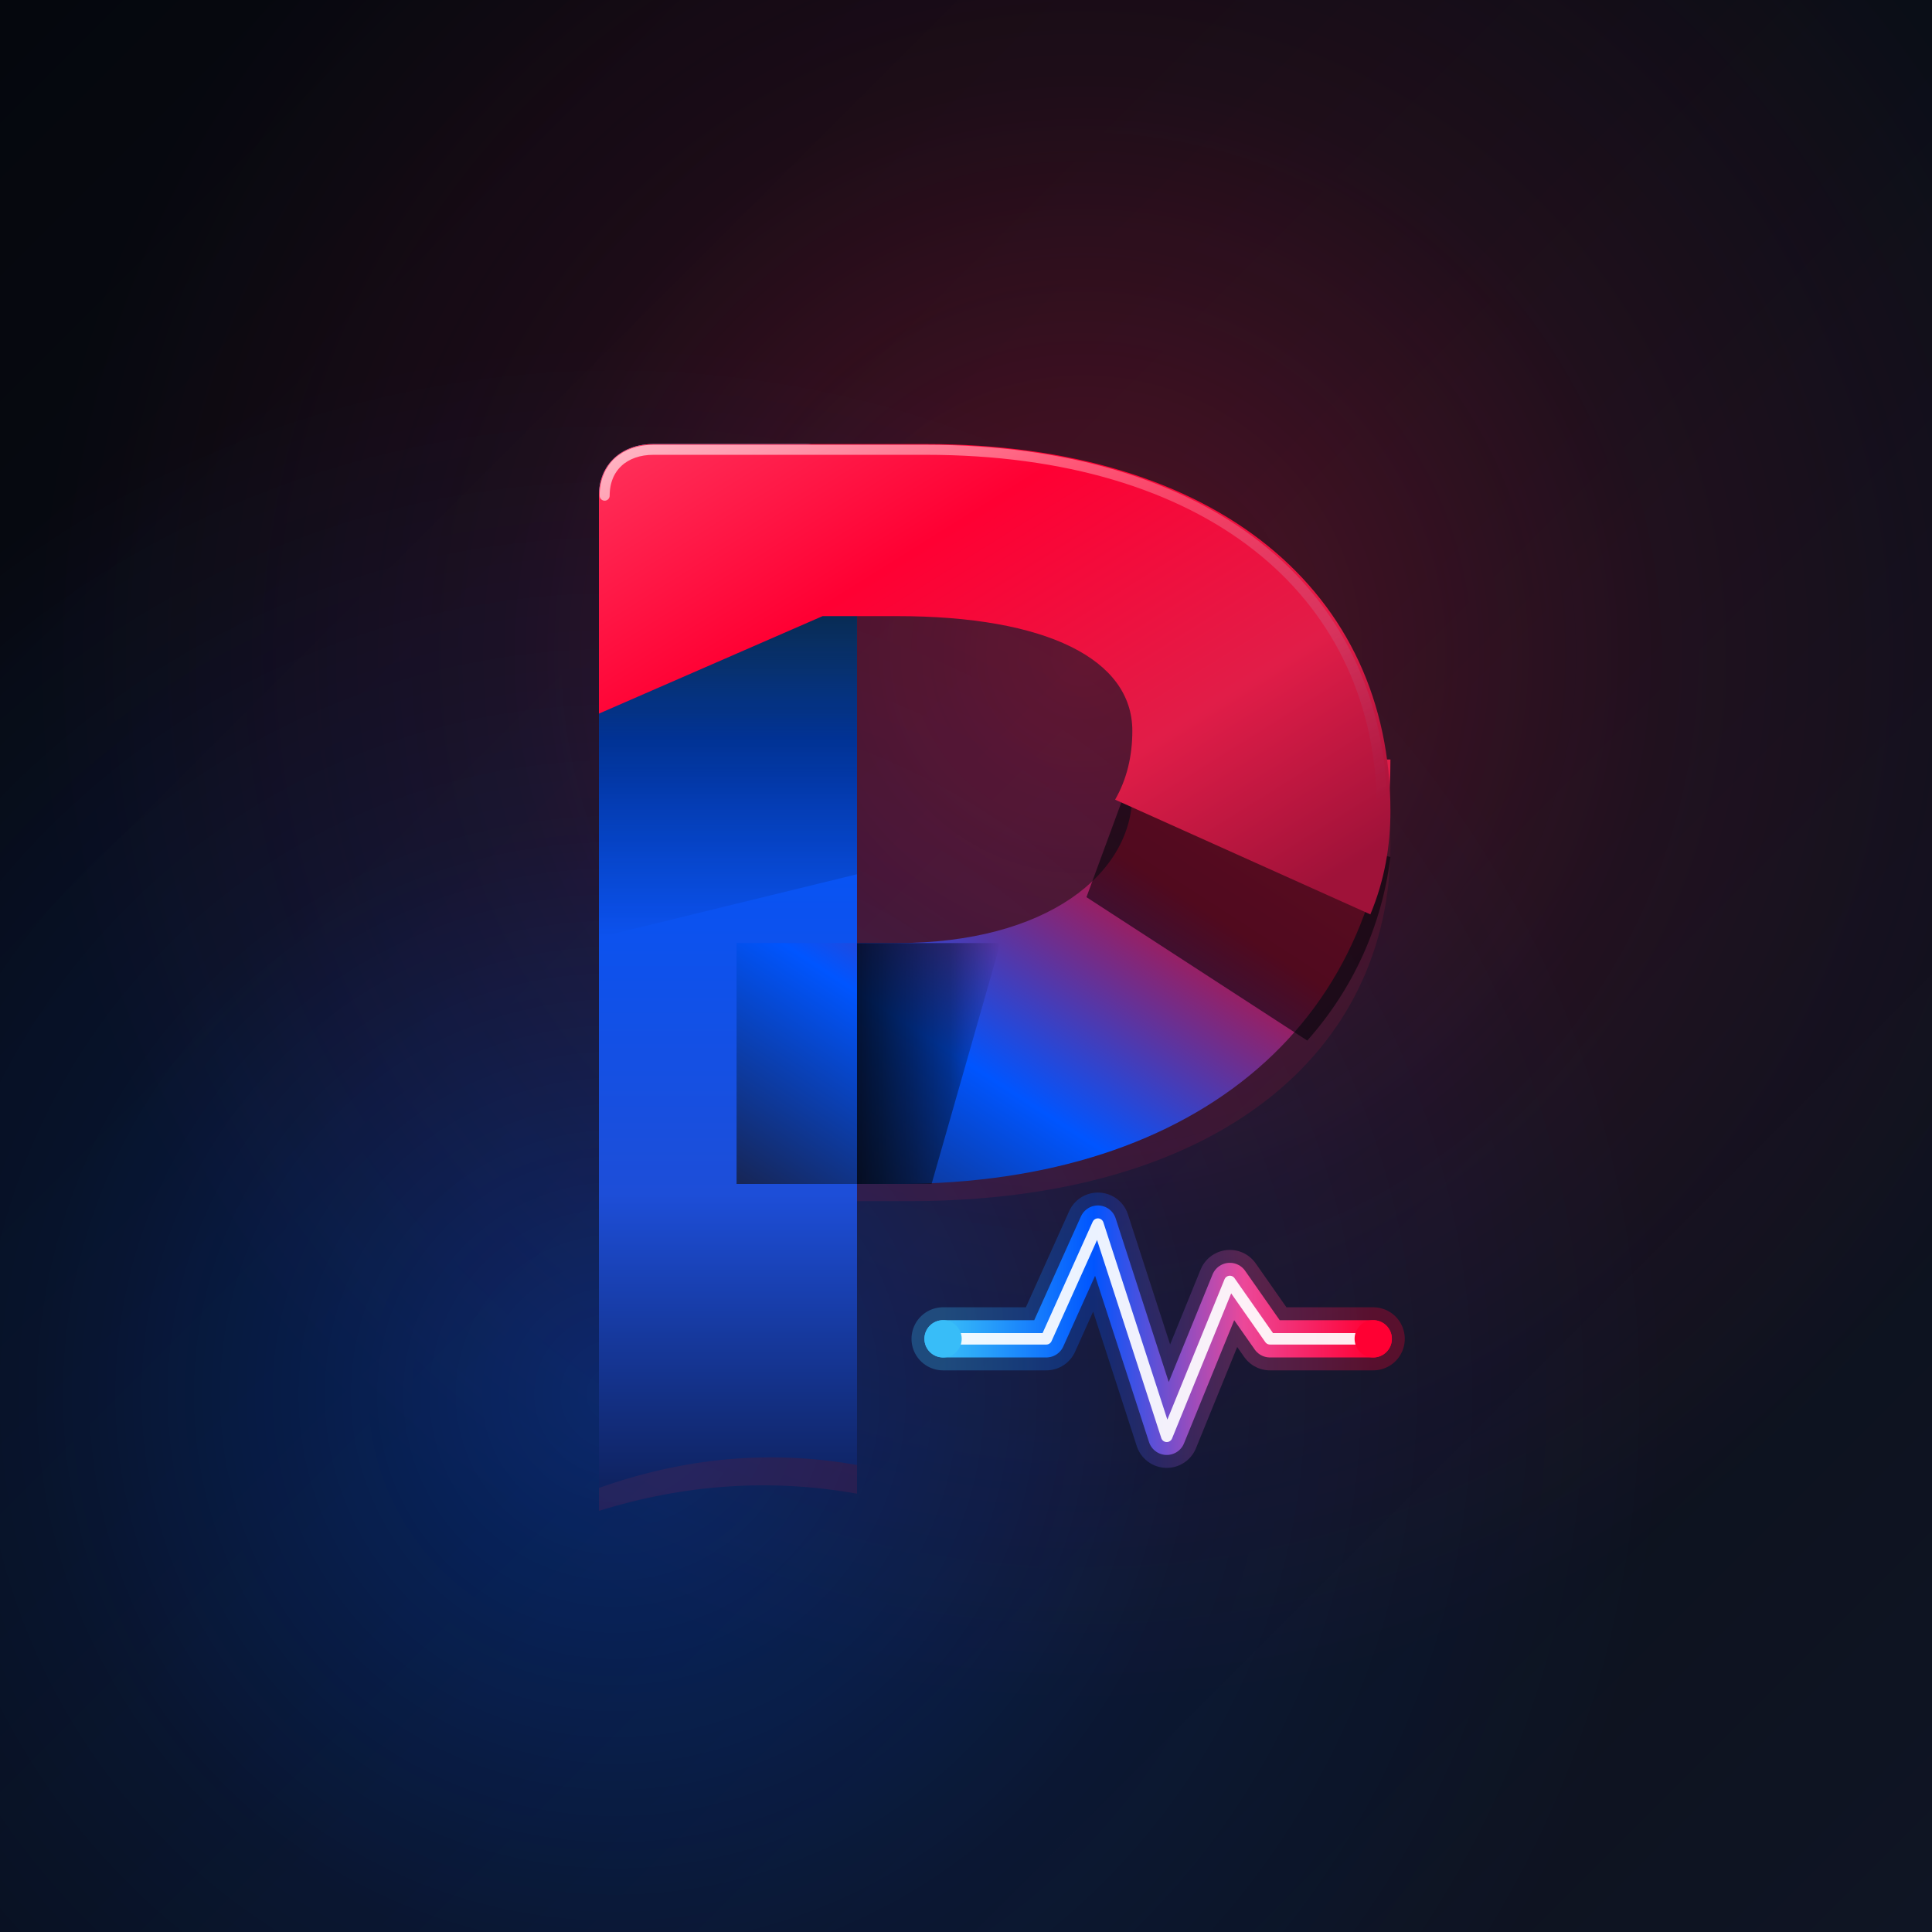
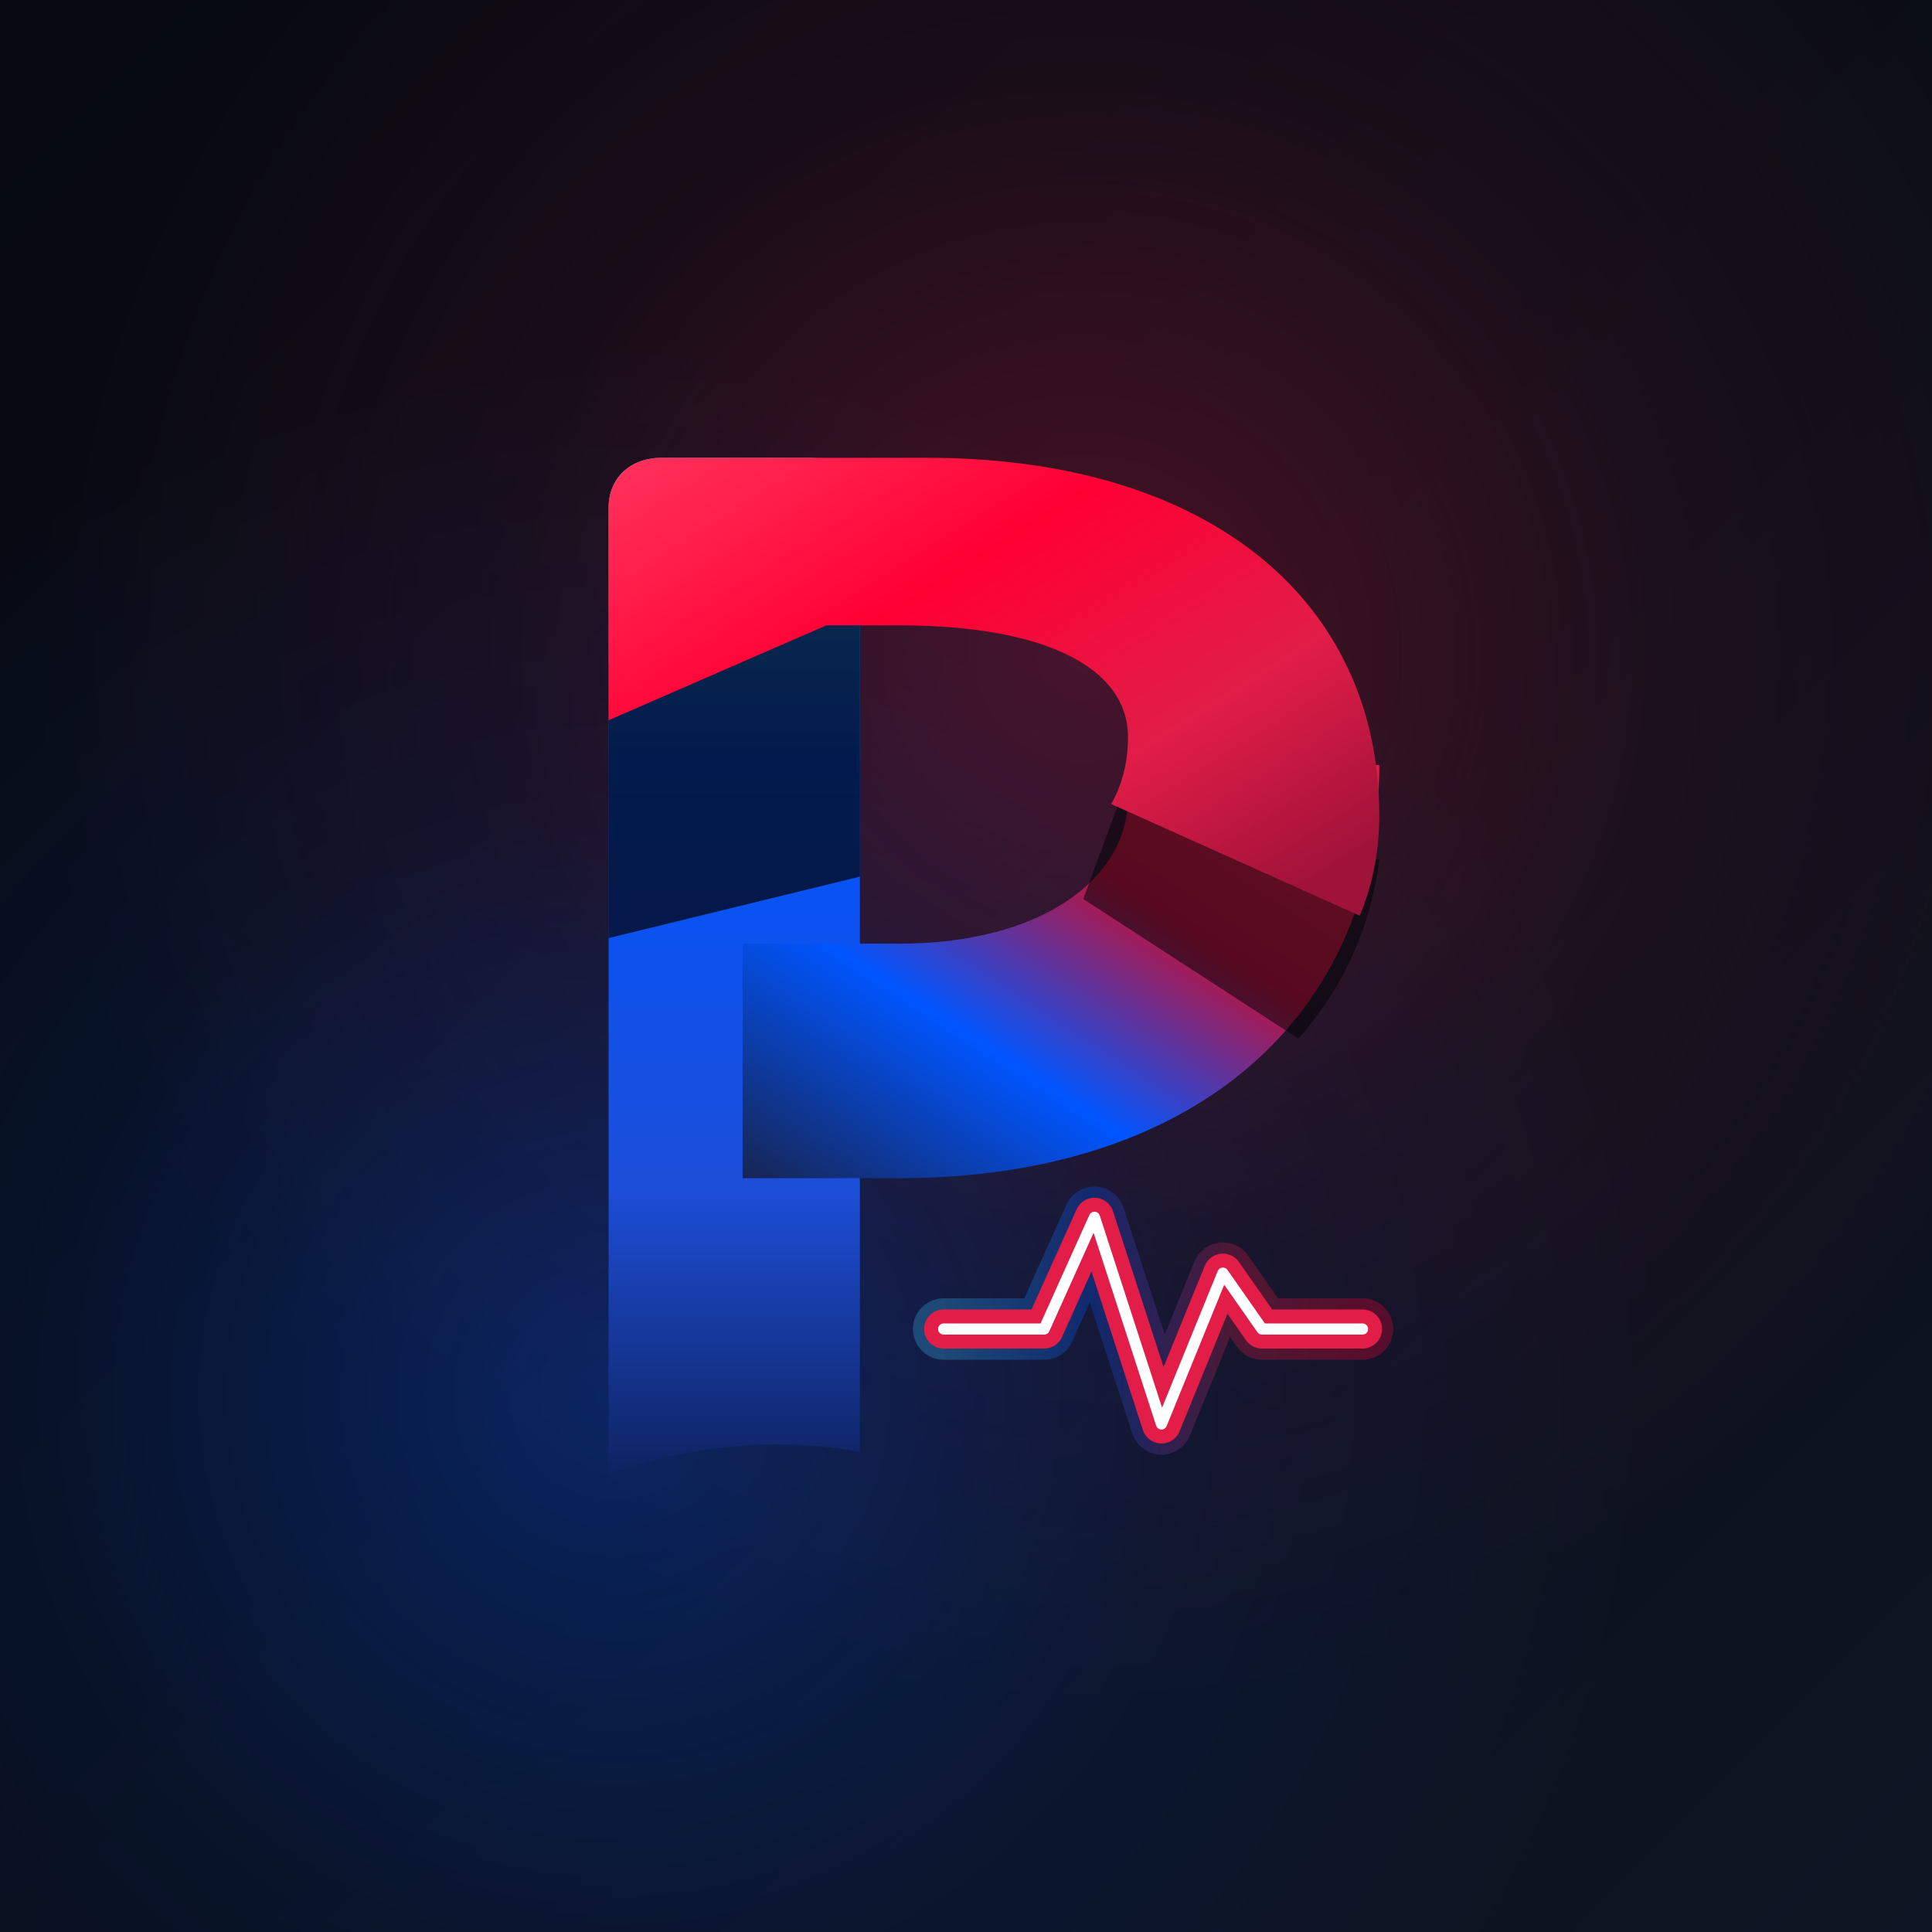
<svg xmlns="http://www.w3.org/2000/svg" viewBox="0 0 512 512" width="512" height="512">
  <defs>
    <linearGradient id="bgGrad" x1="0%" y1="0%" x2="100%" y2="100%">
-       <stop offset="0%" stop-color="#05070d" />
-       <stop offset="50%" stop-color="#0a0e17" />
+       <stop offset="0%" stop-color="#060911" />
+       <stop offset="55%" stop-color="#0a0e17" />
      <stop offset="100%" stop-color="#0f1524" />
    </linearGradient>
    <radialGradient id="crimsonSpotlight" cx="56%" cy="34%" r="54%">
-       <stop offset="0%" stop-color="#e11d48" stop-opacity="0.34" />
-       <stop offset="55%" stop-color="#e11d48" stop-opacity="0.10" />
+       <stop offset="0%" stop-color="#e11d48" stop-opacity="0.30" />
+       <stop offset="55%" stop-color="#e11d48" stop-opacity="0.08" />
      <stop offset="100%" stop-color="#e11d48" stop-opacity="0" />
    </radialGradient>
    <radialGradient id="blueBacklight" cx="32%" cy="72%" r="54%">
-       <stop offset="0%" stop-color="#0055ff" stop-opacity="0.36" />
-       <stop offset="55%" stop-color="#0055ff" stop-opacity="0.10" />
+       <stop offset="0%" stop-color="#0055ff" stop-opacity="0.32" />
+       <stop offset="55%" stop-color="#0055ff" stop-opacity="0.08" />
      <stop offset="100%" stop-color="#0055ff" stop-opacity="0" />
    </radialGradient>
-     <linearGradient id="stemBlueGrad" x1="0%" y1="0%" x2="0%" y2="100%">
+     <linearGradient id="bootStem" x1="0%" y1="0%" x2="0%" y2="100%">
      <stop offset="0%" stop-color="#38bdf8" />
-       <stop offset="28%" stop-color="#0055ff" />
+       <stop offset="30%" stop-color="#0055ff" />
      <stop offset="72%" stop-color="#1d4ed8" />
      <stop offset="100%" stop-color="#0f2361" />
    </linearGradient>
-     <linearGradient id="underLoopGrad" x1="100%" y1="0%" x2="0%" y2="100%">
+     <linearGradient id="bootUnder" x1="100%" y1="0%" x2="0%" y2="100%">
      <stop offset="0%" stop-color="#e11d48" />
-       <stop offset="32%" stop-color="#be123c" />
-       <stop offset="68%" stop-color="#0055ff" />
+       <stop offset="35%" stop-color="#be123c" />
+       <stop offset="65%" stop-color="#0055ff" />
      <stop offset="100%" stop-color="#172554" />
    </linearGradient>
-     <linearGradient id="heroCrimsonGrad" x1="0%" y1="0%" x2="95%" y2="90%">
+     <linearGradient id="bootHero" x1="0%" y1="0%" x2="95%" y2="90%">
      <stop offset="0%" stop-color="#ff335c" />
-       <stop offset="34%" stop-color="#ff0033" />
+       <stop offset="38%" stop-color="#ff0033" />
      <stop offset="72%" stop-color="#e11d48" />
      <stop offset="100%" stop-color="#9f1239" />
-     </linearGradient>
-     <linearGradient id="topFoldShadow" x1="0%" y1="0%" x2="0%" y2="100%">
-       <stop offset="0%" stop-color="#020409" stop-opacity="0.82" />
-       <stop offset="55%" stop-color="#020409" stop-opacity="0.38" />
-       <stop offset="100%" stop-color="#020409" stop-opacity="0" />
-     </linearGradient>
-     <linearGradient id="waistFoldShadow" x1="0%" y1="50%" x2="100%" y2="50%">
-       <stop offset="0%" stop-color="#020409" stop-opacity="0.80" />
-       <stop offset="65%" stop-color="#020409" stop-opacity="0.42" />
-       <stop offset="100%" stop-color="#020409" stop-opacity="0" />
-     </linearGradient>
-     <linearGradient id="edgeHighlight" x1="0%" y1="0%" x2="100%" y2="100%">
-       <stop offset="0%" stop-color="#ffffff" stop-opacity="0.65" />
-       <stop offset="45%" stop-color="#ffe4e6" stop-opacity="0.25" />
-       <stop offset="100%" stop-color="#38bdf8" stop-opacity="0" />
    </linearGradient>
    <linearGradient id="pulseWaveGrad" x1="0%" y1="50%" x2="100%" y2="50%">
      <stop offset="0%" stop-color="#38bdf8" />
      <stop offset="35%" stop-color="#0055ff" />
-       <stop offset="70%" stop-color="#ec4899" />
+       <stop offset="70%" stop-color="#e11d48" />
      <stop offset="100%" stop-color="#ff0033" />
    </linearGradient>
    <linearGradient id="rimGrad" x1="0%" y1="0%" x2="100%" y2="100%">
-       <stop offset="0%" stop-color="#ff0033" stop-opacity="0.55" />
-       <stop offset="50%" stop-color="#0055ff" stop-opacity="0.35" />
-       <stop offset="100%" stop-color="#e11d48" stop-opacity="0.55" />
+       <stop offset="0%" stop-color="#e11d48" stop-opacity="0.65" />
+       <stop offset="50%" stop-color="#0055ff" stop-opacity="0.45" />
+       <stop offset="100%" stop-color="#e11d48" stop-opacity="0.65" />
    </linearGradient>
  </defs>
  <rect width="512" height="512" rx="0" fill="url(#bgGrad)" />
  <rect width="512" height="512" rx="0" fill="url(#crimsonSpotlight)" />
  <rect width="512" height="512" rx="0" fill="url(#blueBacklight)" />
-   <g transform="translate(256, 256) scale(0.76) translate(-256, -256)">
-     <path d="M 128 84 H 254 C 348 84, 404 134, 404 206 C 404 278, 344 330, 236 330 H 218 V 432 Q 173 424, 128 438 Z" fill="#e11d48" fill-opacity="0.12" transform="translate(0, 8)" />
-     <path d="M 128 92 C 128 81, 136 74, 147 74 H 200 C 210 74, 218 81, 218 92 V 430 Q 173 422, 128 438 Z" fill="url(#stemBlueGrad)" />
-     <path d="M 314 184 H 404 C 404 274, 338 332, 232 332 H 176 V 248 H 232 C 284 248, 314 224, 314 196 Z" fill="url(#underLoopGrad)" />
-     <path d="M 218 248 H 268 L 244 332 H 218 Z" fill="url(#waistFoldShadow)" />
-     <path d="M 128 148 L 218 112 V 224 L 128 246 Z" fill="url(#topFoldShadow)" />
-     <path d="M 312 194 L 404 218 C 401 242, 391 264, 375 282 L 298 232 Z" fill="#020409" fill-opacity="0.58" />
-     <path d="M 128 92 C 128 81, 136 74, 147 74 H 242 C 344 74, 404 126, 404 202 C 404 214, 402 226, 397 238 L 308 198 C 312 191, 314 183, 314 174 C 314 149, 284 134, 232 134 H 206 L 128 168 Z" fill="url(#heroCrimsonGrad)" />
-     <path d="M 130 92 C 130 82, 137 76, 147 76 H 242 C 340 76, 399 125, 401 198" fill="none" stroke="url(#edgeHighlight)" stroke-width="3.5" stroke-linecap="round" />
+   <g transform="translate(256, 256) scale(0.74) translate(-256, -256)">
+     <path d="M 128 92 C 128 81, 136 74, 147 74 H 200 C 210 74, 218 81, 218 92 V 430 Q 173 422, 128 438 Z" fill="url(#bootStem)" />
+     <path d="M 314 184 H 404 C 404 274, 338 332, 232 332 H 176 V 248 H 232 C 284 248, 314 224, 314 196 Z" fill="url(#bootUnder)" />
+     <path d="M 128 148 L 218 112 V 224 L 128 246 Z" fill="#020409" fill-opacity="0.72" />
+     <path d="M 312 194 L 404 218 C 401 242, 391 264, 375 282 L 298 232 Z" fill="#020409" fill-opacity="0.55" />
+     <path d="M 128 92 C 128 81, 136 74, 147 74 H 242 C 344 74, 404 126, 404 202 C 404 214, 402 226, 397 238 L 308 198 C 312 191, 314 183, 314 174 C 314 149, 284 134, 232 134 H 206 L 128 168 Z" fill="url(#bootHero)" />
    <path d="M 248 386 H 284 L 302 346 L 326 420 L 348 366 L 362 386 H 398" fill="none" stroke="url(#pulseWaveGrad)" stroke-width="22" stroke-linecap="round" stroke-linejoin="round" stroke-opacity="0.28" />
-     <path d="M 248 386 H 284 L 302 346 L 326 420 L 348 366 L 362 386 H 398" fill="none" stroke="url(#pulseWaveGrad)" stroke-width="13" stroke-linecap="round" stroke-linejoin="round" />
-     <path d="M 248 386 H 284 L 302 346 L 326 420 L 348 366 L 362 386 H 398" fill="none" stroke="#ffffff" stroke-width="4" stroke-linecap="round" stroke-linejoin="round" stroke-opacity="0.92" />
-     <circle cx="248" cy="386" r="6.5" fill="#38bdf8" />
-     <circle cx="398" cy="386" r="6.5" fill="#ff0033" />
+     <path d="M 248 386 H 284 L 302 346 L 326 420 L 348 366 L 362 386 H 398" fill="none" stroke="#e11d48" stroke-width="14" stroke-linecap="round" stroke-linejoin="round" />
+     <path d="M 248 386 H 284 L 302 346 L 326 420 L 348 366 L 362 386 H 398" fill="none" stroke="#ffffff" stroke-width="4" stroke-linecap="round" stroke-linejoin="round" />
  </g>
</svg>
